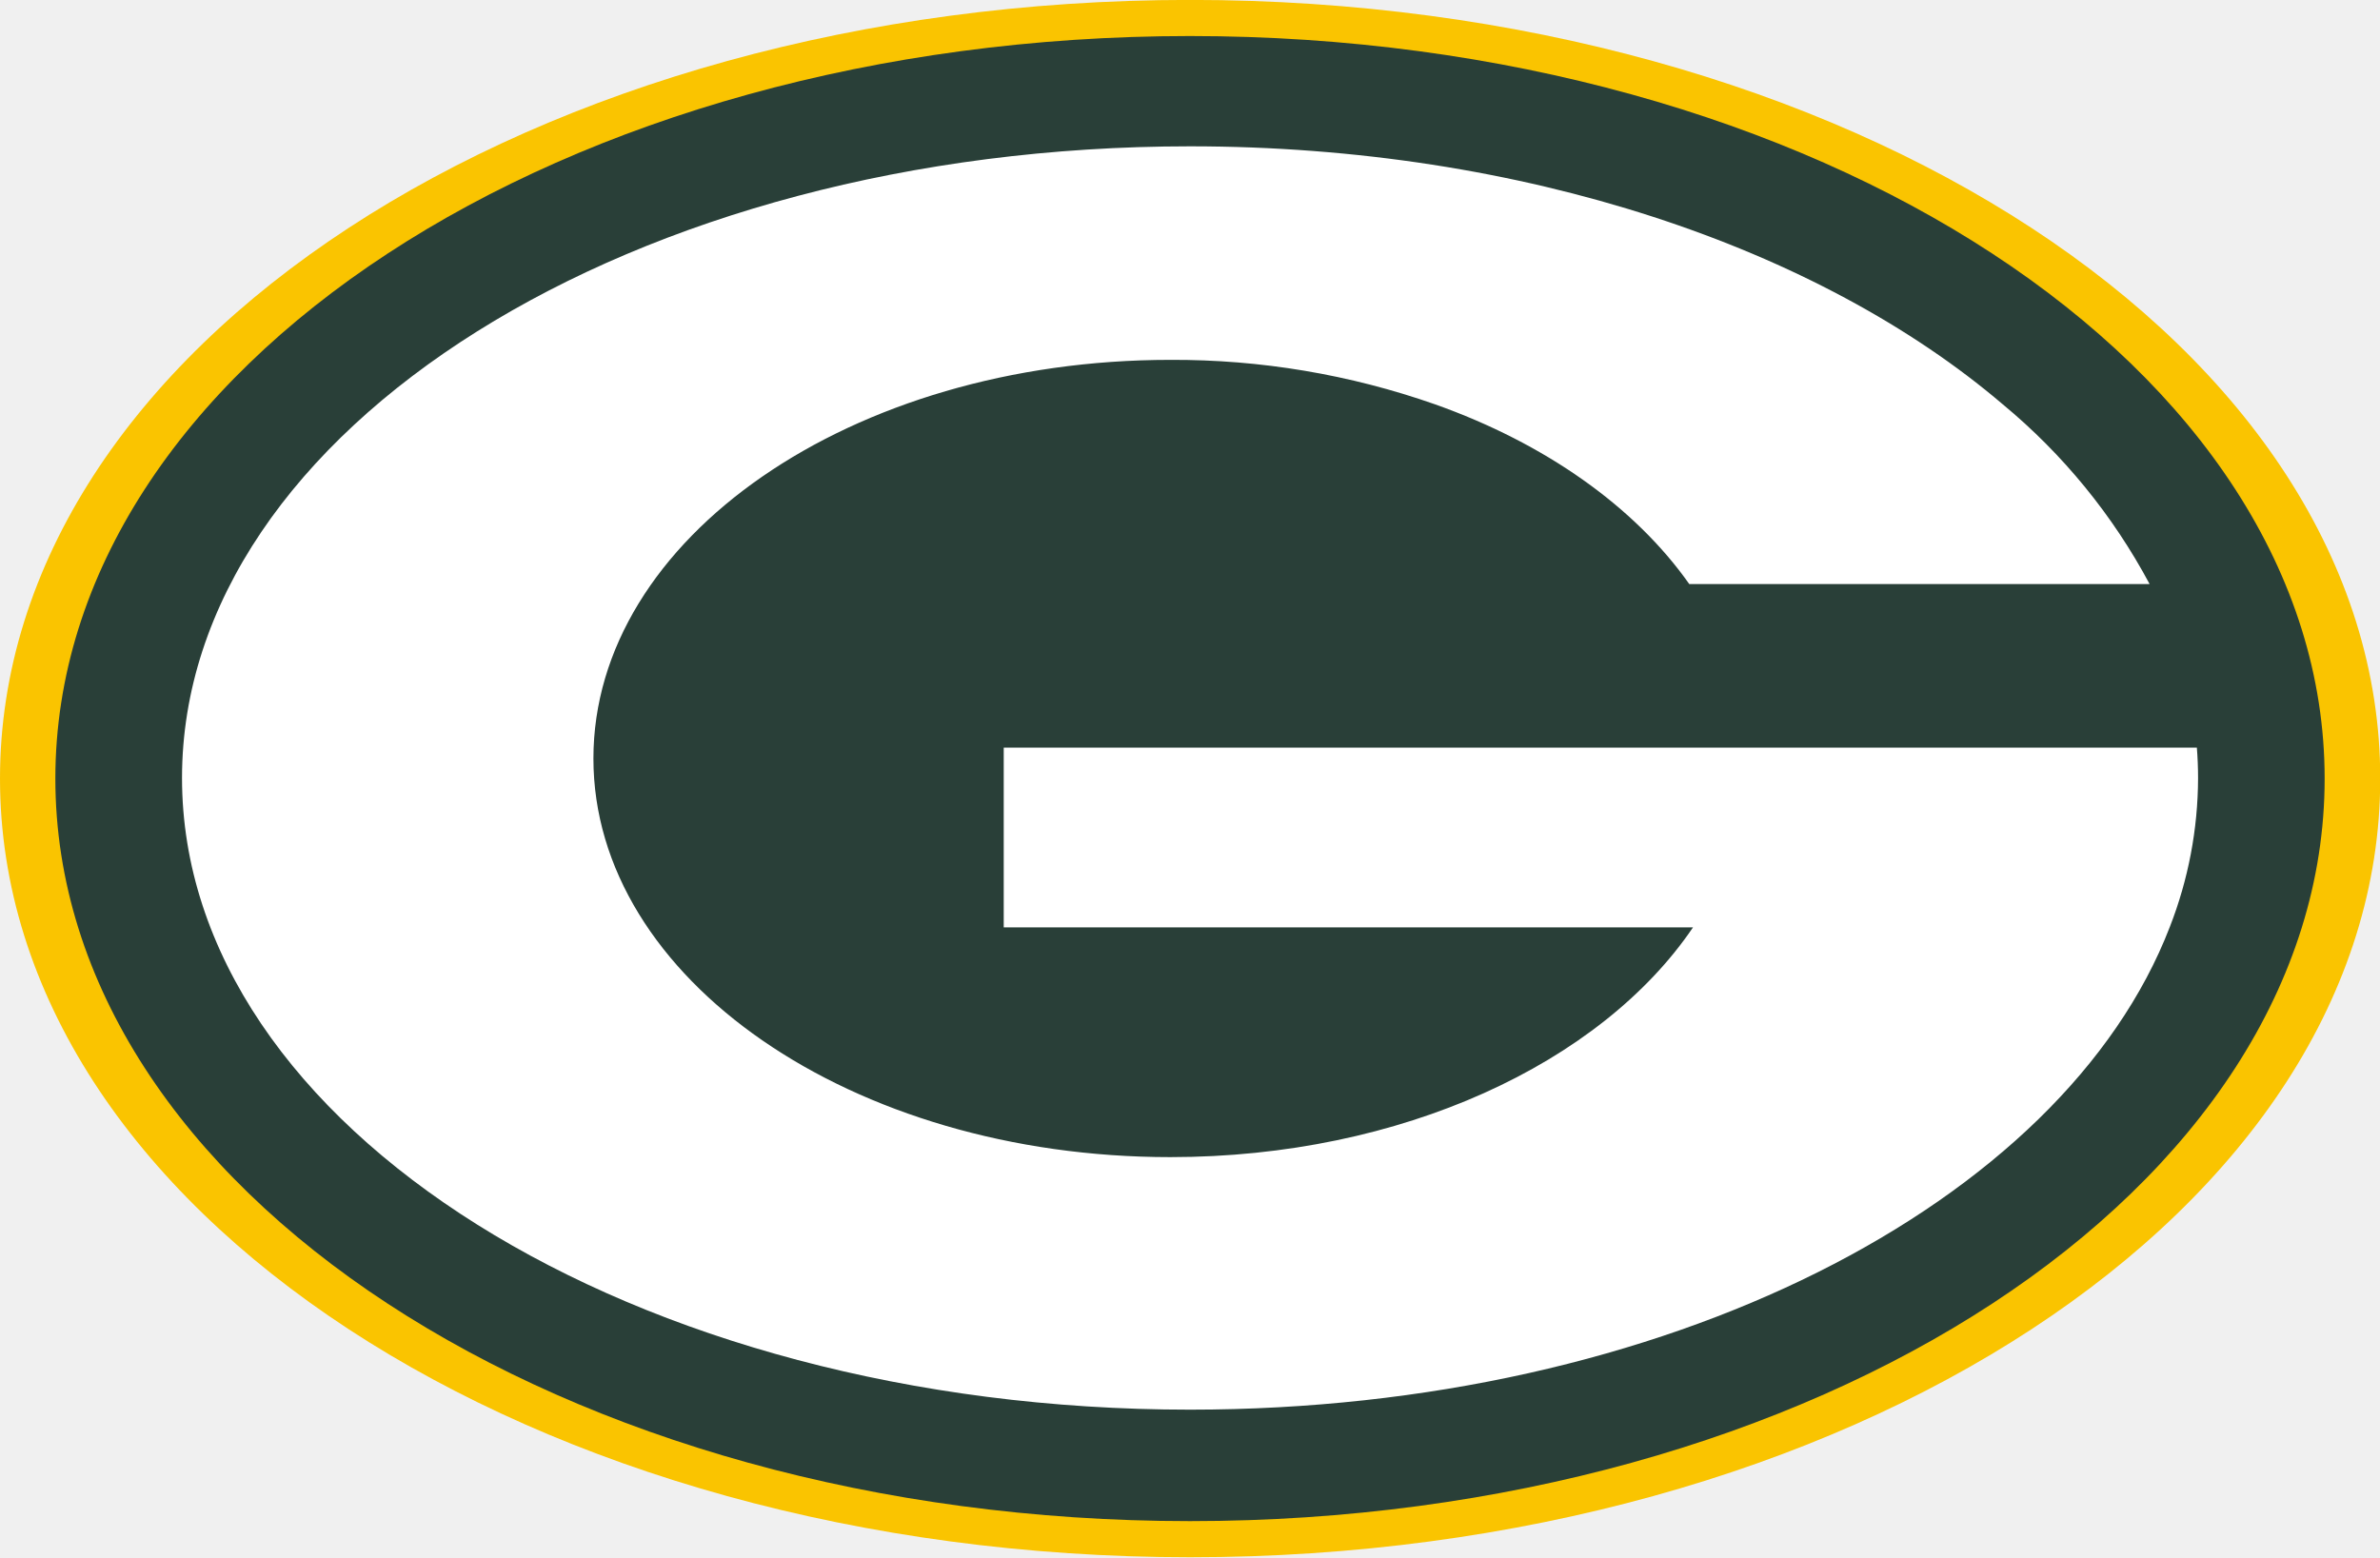
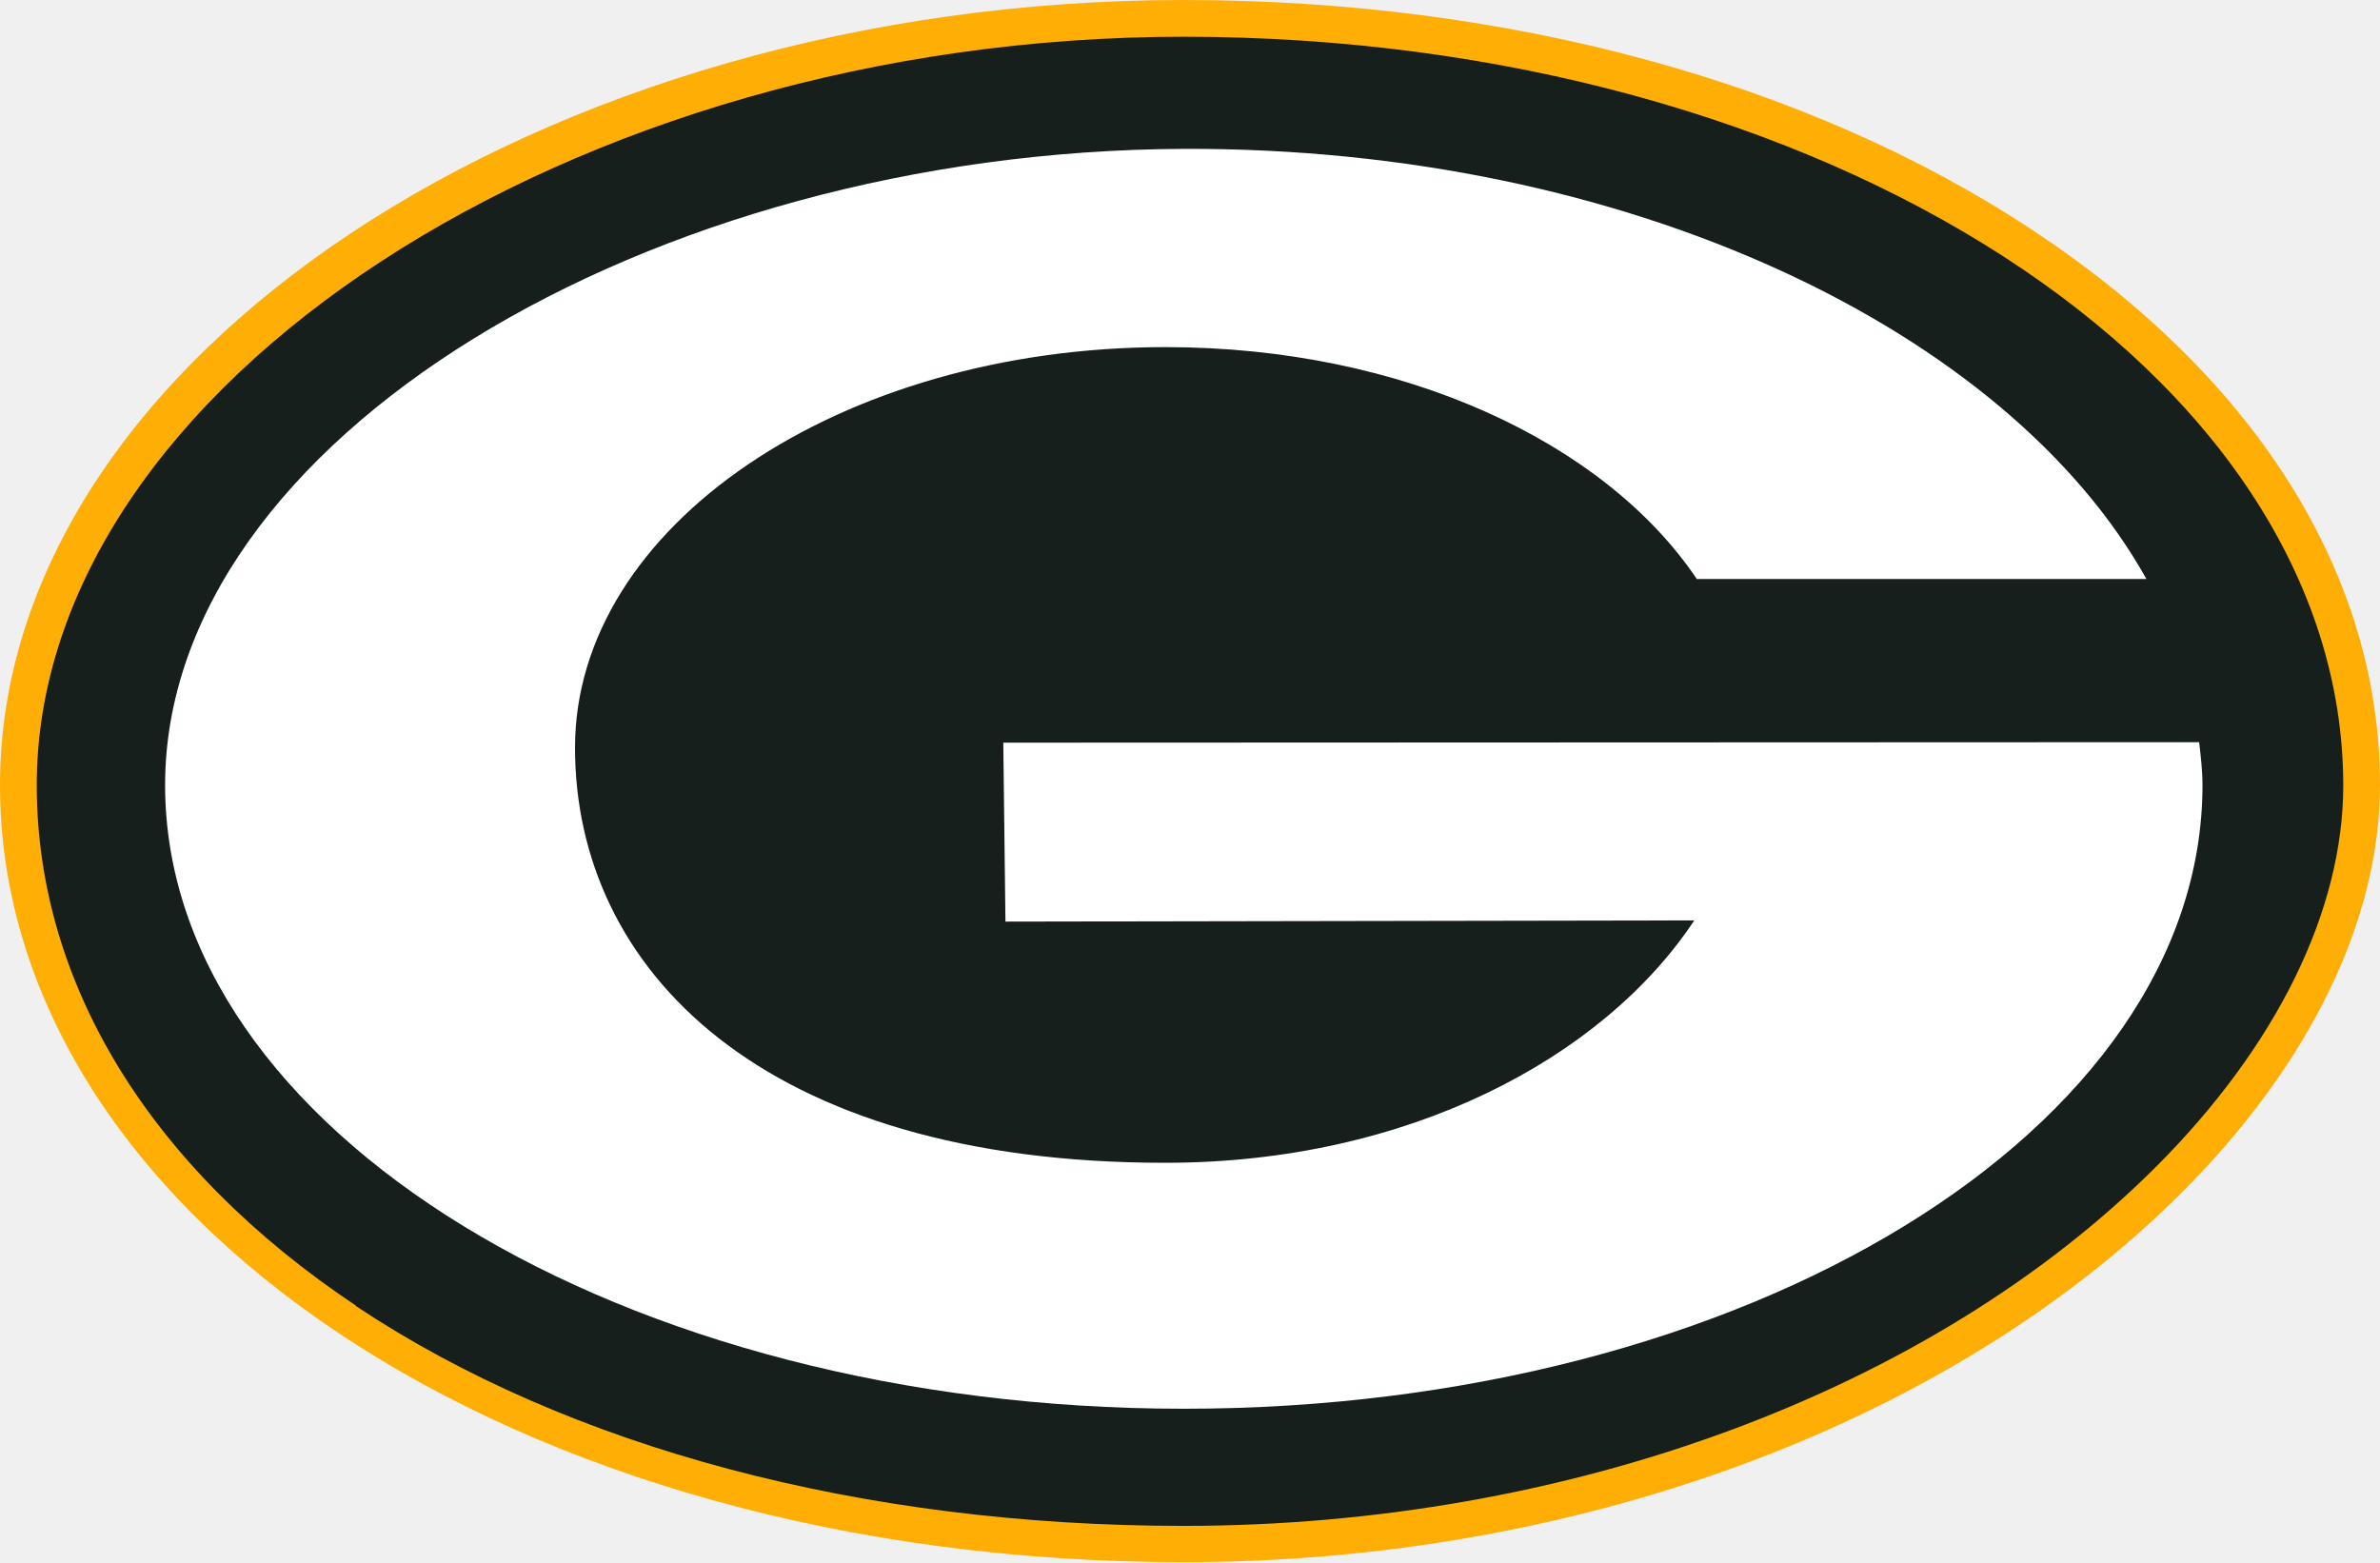
- <svg xmlns="http://www.w3.org/2000/svg" viewBox="0 0 304.41 199.24">
+ <svg xmlns="http://www.w3.org/2000/svg" id="Layer_1" data-name="Layer 1" viewBox="0 0 99.75 65.49">
  <defs>
-     <style>.a{fill:#fac400;}.b{fill:#293f38;}.c{fill:#fff;}</style>
+     <clipPath id="clippath">
+       <rect width="99.75" height="65.49" fill="none" />
+     </clipPath>
  </defs>
-   <path class="a" d="M304.44 99.61c0 55-68.14 99.62-152.21 99.62S0 154.63 0 99.61 68.14-.01 152.21-.01 304.44 44.6 304.44 99.61z" />
-   <path class="b" d="M297.33 99.61c0 52.46-65 95-145.13 95S7.08 152.09 7.08 99.61s65-95 145.12-95 145.13 42.53 145.13 95z" />
-   <path class="c" d="M280.98 95.65h-152.6v23h88.16c-11.77 17.36-37.27 29.39-66.85 29.39-40.75 0-73.79-22.82-73.79-51s33-51 73.79-51a100.93 100.93 0 0 1 33.83 5.68c14.11 5 25.58 13.12 32.54 23h58.88a76.81 76.81 0 0 0-18.79-23c-23.47-20-61.28-33-103.94-33C81 18.72 23.28 54.9 23.28 99.53S81 180.35 152.21 180.35c60.74 0 111.66-26.33 125.32-61.77a52.7 52.7 0 0 0 3.61-19q0-2-.16-4z" />
+   <g clip-path="url(#clippath)">
+     <path d="M49.61,0C22.72,0,0,15.07,0,32.91s21.33,32.57,49.61,32.57c16.51,0,32.15-5.8,41.86-15.52,5.34-5.35,8.28-11.4,8.28-17.06,0-8.8-5.18-17.06-14.57-23.26C75.77,3.42,63.14,0,49.61,0h0Z" fill="#ffae05" />
+   </g>
+   <path d="M14.92,54.73C6.29,48.97,1.54,41.22,1.54,32.91,1.54,16.2,24,1.54,49.61,1.54c26.79,0,48.59,14.07,48.6,31.38,0,5.24-2.78,10.91-7.83,15.97-9.43,9.43-24.67,15.07-40.78,15.07-13.46,0-25.78-3.28-34.69-9.22h0Z" fill="#161f1b" />
+   <path d="M71.13,24.29c-3.86-5.75-12.32-9.74-22.28-9.74-13.67,0-24.75,7.52-24.75,16.79s7.82,17.41,24.75,17.4c10.16,0,18.34-4.39,22.16-10.16l-28.87.05-.09-7.5,50.12-.02c.07.6.14,1.19.14,1.8,0,14.44-19.11,26.14-42.69,26.14S6.92,47.35,6.92,32.91,27.17,6.33,49.61,6.24c18.68-.07,34.56,7.65,40.35,18.03h-18.83s0,.01,0,.01Z" fill="#fff" />
</svg>
